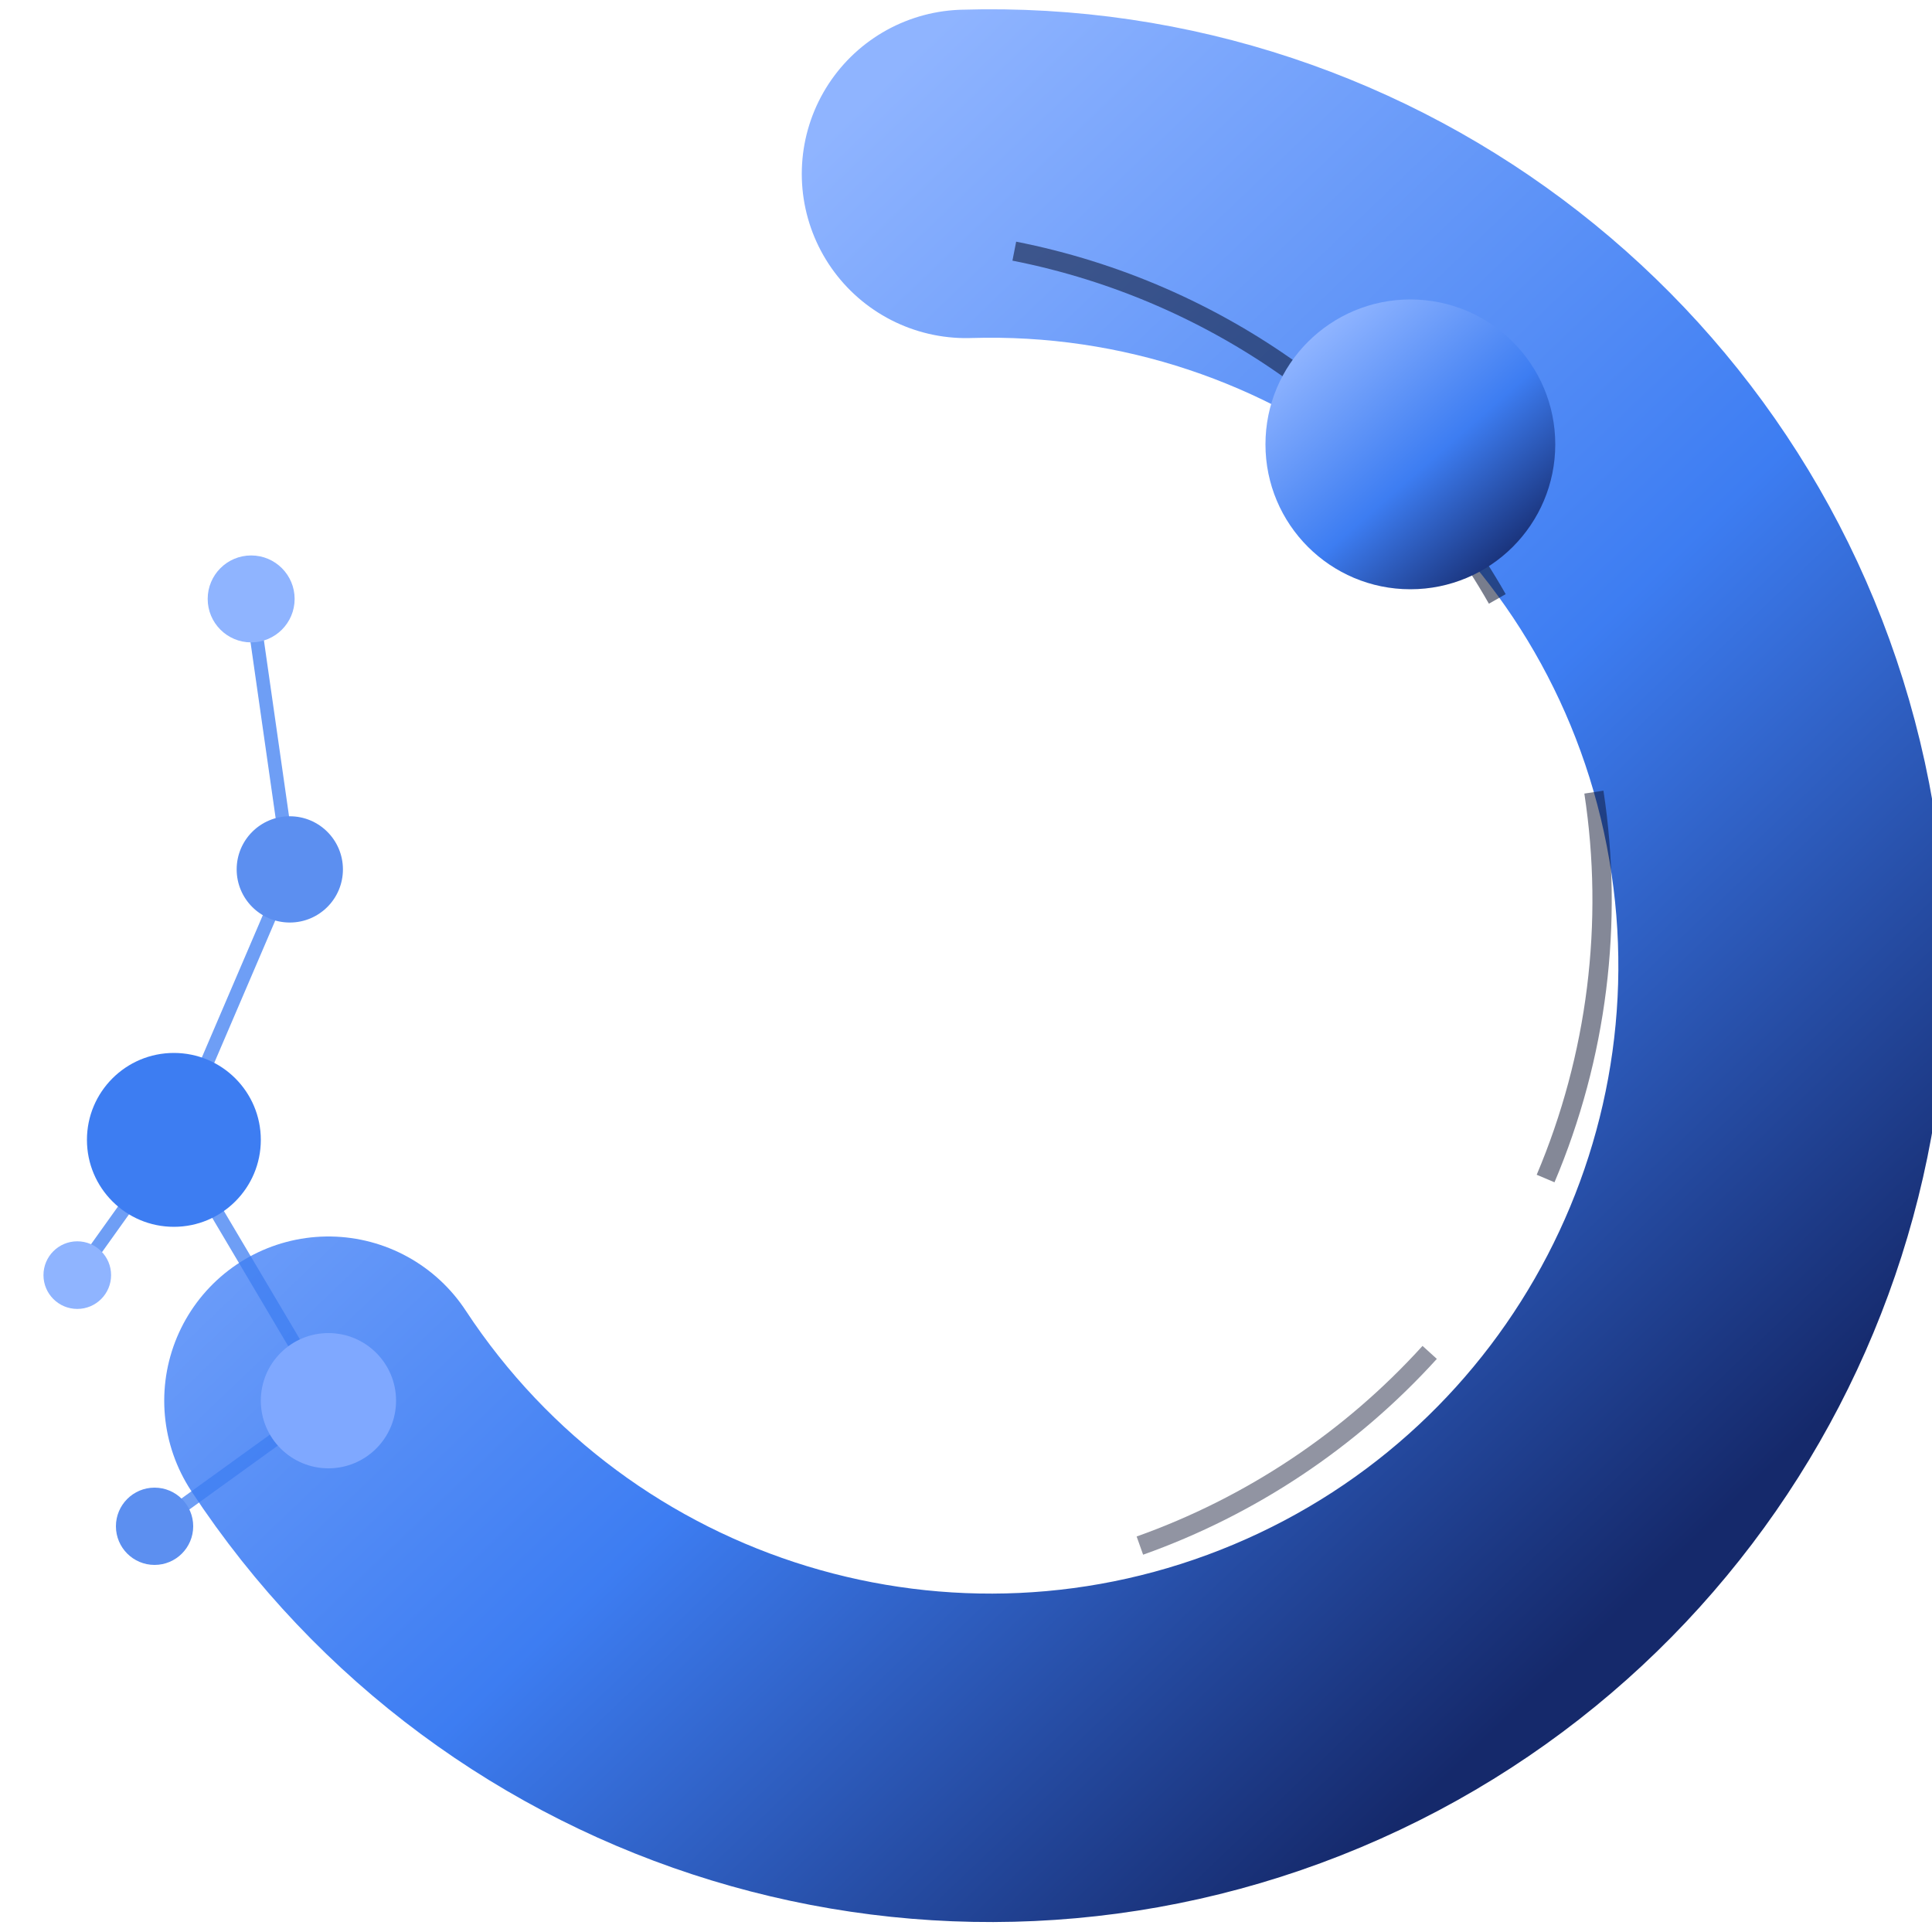
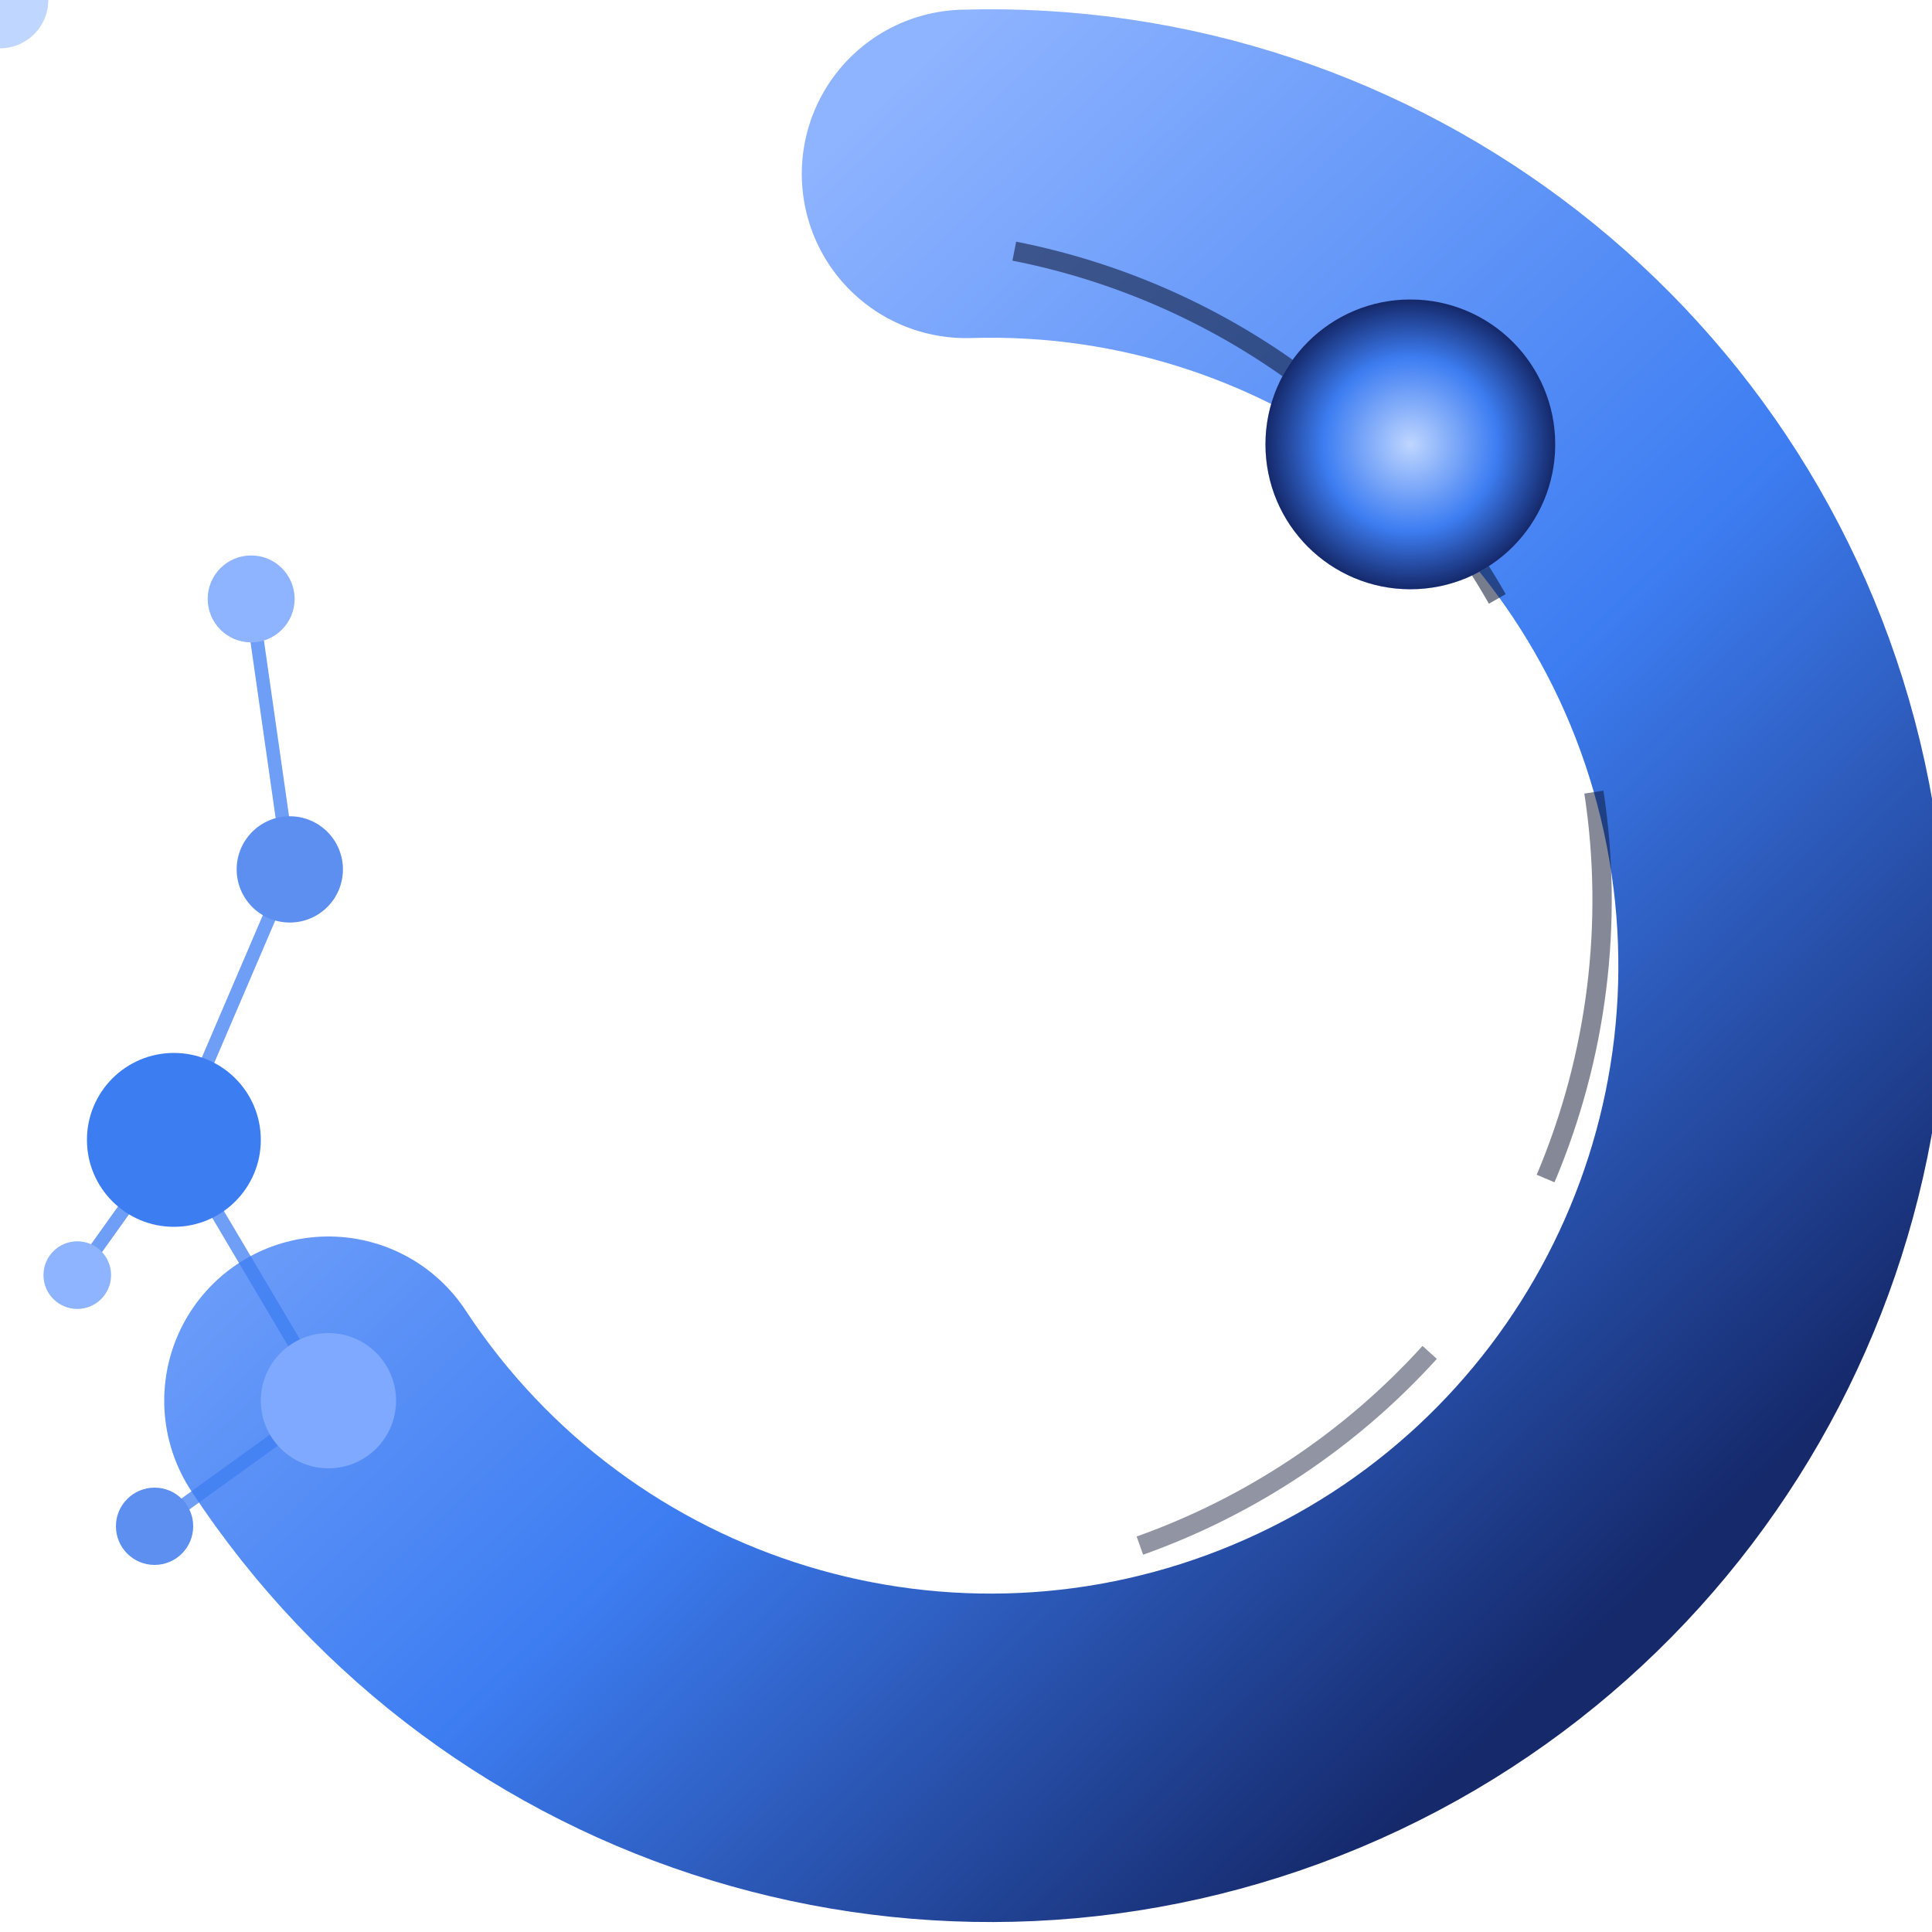
<svg xmlns="http://www.w3.org/2000/svg" viewBox="0 0 200 200" role="img" aria-label="Orbit">
  <defs>
    <linearGradient id="orbitRingGrad" x1="20%" y1="10%" x2="90%" y2="90%">
      <stop offset="0%" stop-color="#8FB4FF" />
      <stop offset="55%" stop-color="#3D7DF2" />
      <stop offset="100%" stop-color="#15296B" />
    </linearGradient>
+     <radialGradient id="orbitCoreGlow" cx="50%" cy="50%" r="50%">
+       <stop offset="0%" stop-color="#BFD6FF" />
+       <stop offset="60%" stop-color="#3D7DF2" />
+       <stop offset="100%" stop-color="#15296B" />
+     </radialGradient>
  </defs>
-   <path d="M 100 18 A 82 82 0 1 1 34 145" fill="none" stroke="url(#orbitRingGrad)" stroke-width="34" stroke-linecap="round" />
-   <path d="M 105 26 A 74 74 0 0 1 155 62" fill="none" stroke="#0A1230" stroke-width="2" opacity="0.55" />
-   <path d="M 165 82 A 74 74 0 0 1 160 122" fill="none" stroke="#0A1230" stroke-width="2" opacity="0.5" />
-   <path d="M 148 140 A 74 74 0 0 1 118 160" fill="none" stroke="#0A1230" stroke-width="2" opacity="0.45" />
-   <circle cx="146" cy="46" r="15" fill="url(#orbitRingGrad)" />
-   <g stroke="#3D7DF2" stroke-width="1.4" opacity="0.75">
-     <line x1="34" y1="145" x2="18" y2="118" />
-     <line x1="34" y1="145" x2="16" y2="158" />
-     <line x1="18" y1="118" x2="30" y2="90" />
-     <line x1="18" y1="118" x2="8" y2="132" />
-     <line x1="30" y1="90" x2="26" y2="62" />
+   <style>
+     @keyframes orbit-spin { from { transform: rotate(0deg); } to { transform: rotate(360deg); } }
+     @keyframes orbit-pulse { 0%, 100% { opacity: 0.55; r: 15px; } 50% { opacity: 0.9; r: 17px; } }
+     @keyframes orbit-satellite-glow { 0%, 100% { opacity: 0.7; } 50% { opacity: 1; } }
+     .orbit-ring-group { transform-origin: 100px 100px; animation: orbit-spin 16s linear infinite; }
+     .orbit-core-glow { transform-origin: 146px 46px; animation: orbit-pulse 3s ease-in-out infinite; }
+     .orbit-satellite { animation: orbit-satellite-glow 2.4s ease-in-out infinite; }
+     @media (prefers-reduced-motion: reduce) {
+       .orbit-ring-group, .orbit-core-glow, .orbit-satellite { animation: none; }
+     }
+   </style>
+   <g class="orbit-ring-group">
+     <path d="M 100 18 A 82 82 0 1 1 34 145" fill="none" stroke="url(#orbitRingGrad)" stroke-width="34" stroke-linecap="round" />
+     <path d="M 105 26 A 74 74 0 0 1 155 62" fill="none" stroke="#0A1230" stroke-width="2" opacity="0.55" />
+     <path d="M 165 82 A 74 74 0 0 1 160 122" fill="none" stroke="#0A1230" stroke-width="2" opacity="0.5" />
+     <path d="M 148 140 A 74 74 0 0 1 118 160" fill="none" stroke="#0A1230" stroke-width="2" opacity="0.45" />
+     <circle class="orbit-core-glow" cx="146" cy="46" r="15" fill="#8FB4FF" opacity="0.55" />
+     <circle cx="146" cy="46" r="15" fill="url(#orbitCoreGlow)" />
+     <g stroke="#3D7DF2" stroke-width="1.4" opacity="0.75">
+       <line x1="34" y1="145" x2="18" y2="118" />
+       <line x1="34" y1="145" x2="16" y2="158" />
+       <line x1="18" y1="118" x2="30" y2="90" />
+       <line x1="18" y1="118" x2="8" y2="132" />
+       <line x1="30" y1="90" x2="26" y2="62" />
+     </g>
+     <circle cx="34" cy="145" r="7" fill="#7FA8FF" />
+     <circle cx="18" cy="118" r="9" fill="#3D7DF2" />
+     <circle cx="16" cy="158" r="4" fill="#5C8FF0" />
+     <circle cx="30" cy="90" r="5.5" fill="#5C8FF0" />
+     <circle cx="8" cy="132" r="3.5" fill="#8FB4FF" />
+     <circle cx="26" cy="62" r="4.5" fill="#8FB4FF" />
  </g>
-   <circle cx="34" cy="145" r="7" fill="#7FA8FF" />
-   <circle cx="18" cy="118" r="9" fill="#3D7DF2" />
-   <circle cx="16" cy="158" r="4" fill="#5C8FF0" />
-   <circle cx="30" cy="90" r="5.5" fill="#5C8FF0" />
-   <circle cx="8" cy="132" r="3.5" fill="#8FB4FF" />
-   <circle cx="26" cy="62" r="4.5" fill="#8FB4FF" />
+   <circle class="orbit-satellite" cx="0" cy="0" r="5" fill="#BFD6FF">
+     <animateMotion dur="4s" repeatCount="indefinite" path="M 100,42 A 58,58 0 1,1 99.9,42" rotate="auto" />
+   </circle>
</svg>
